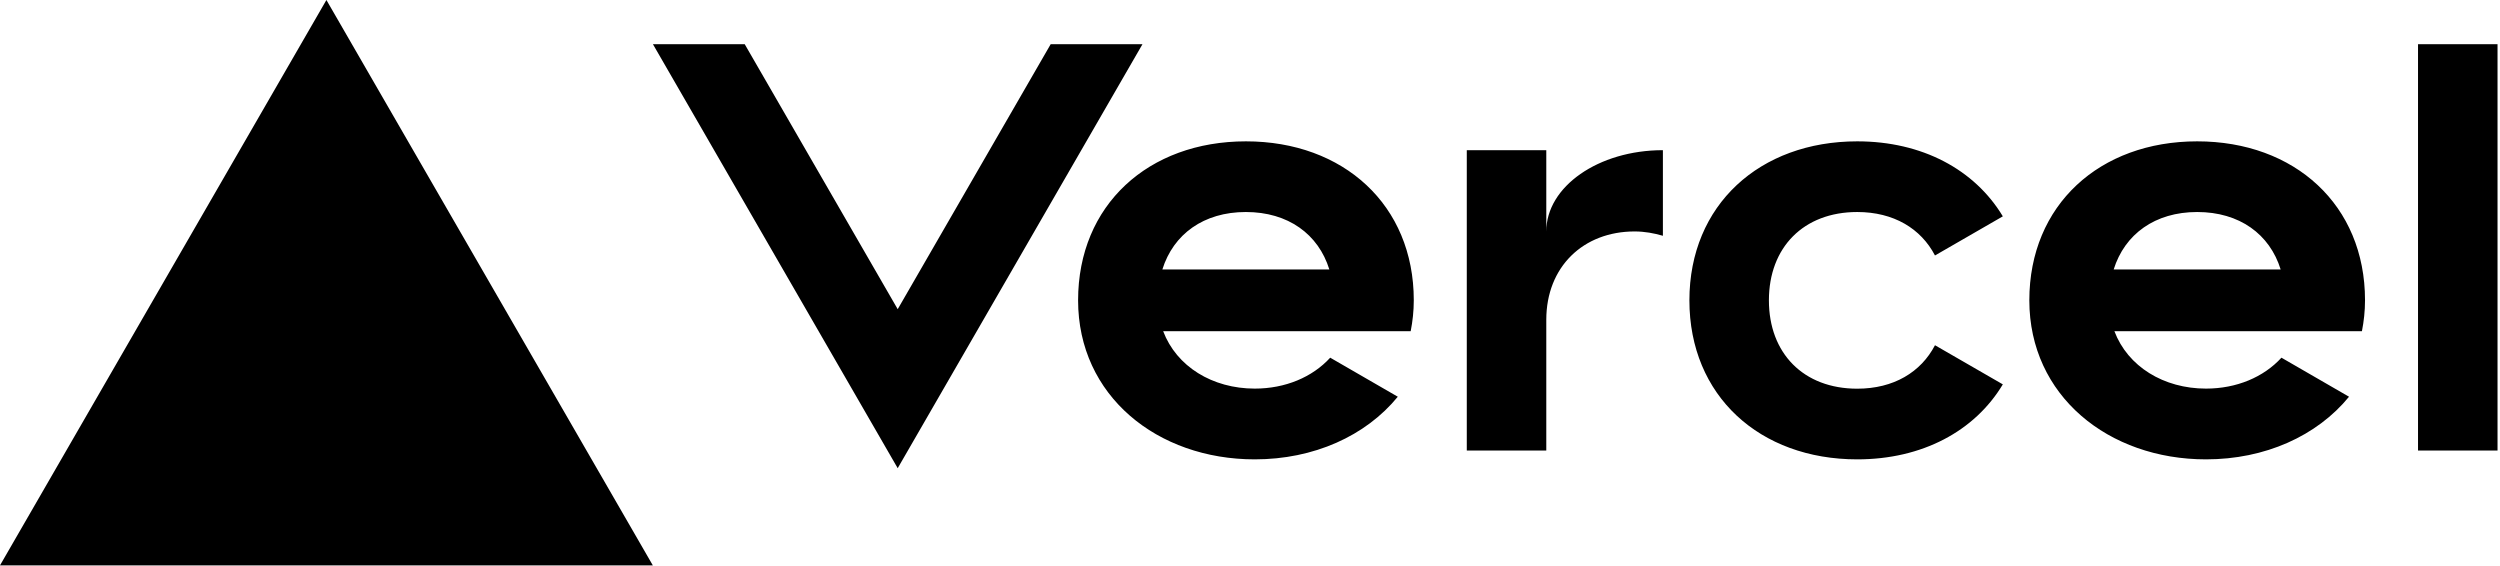
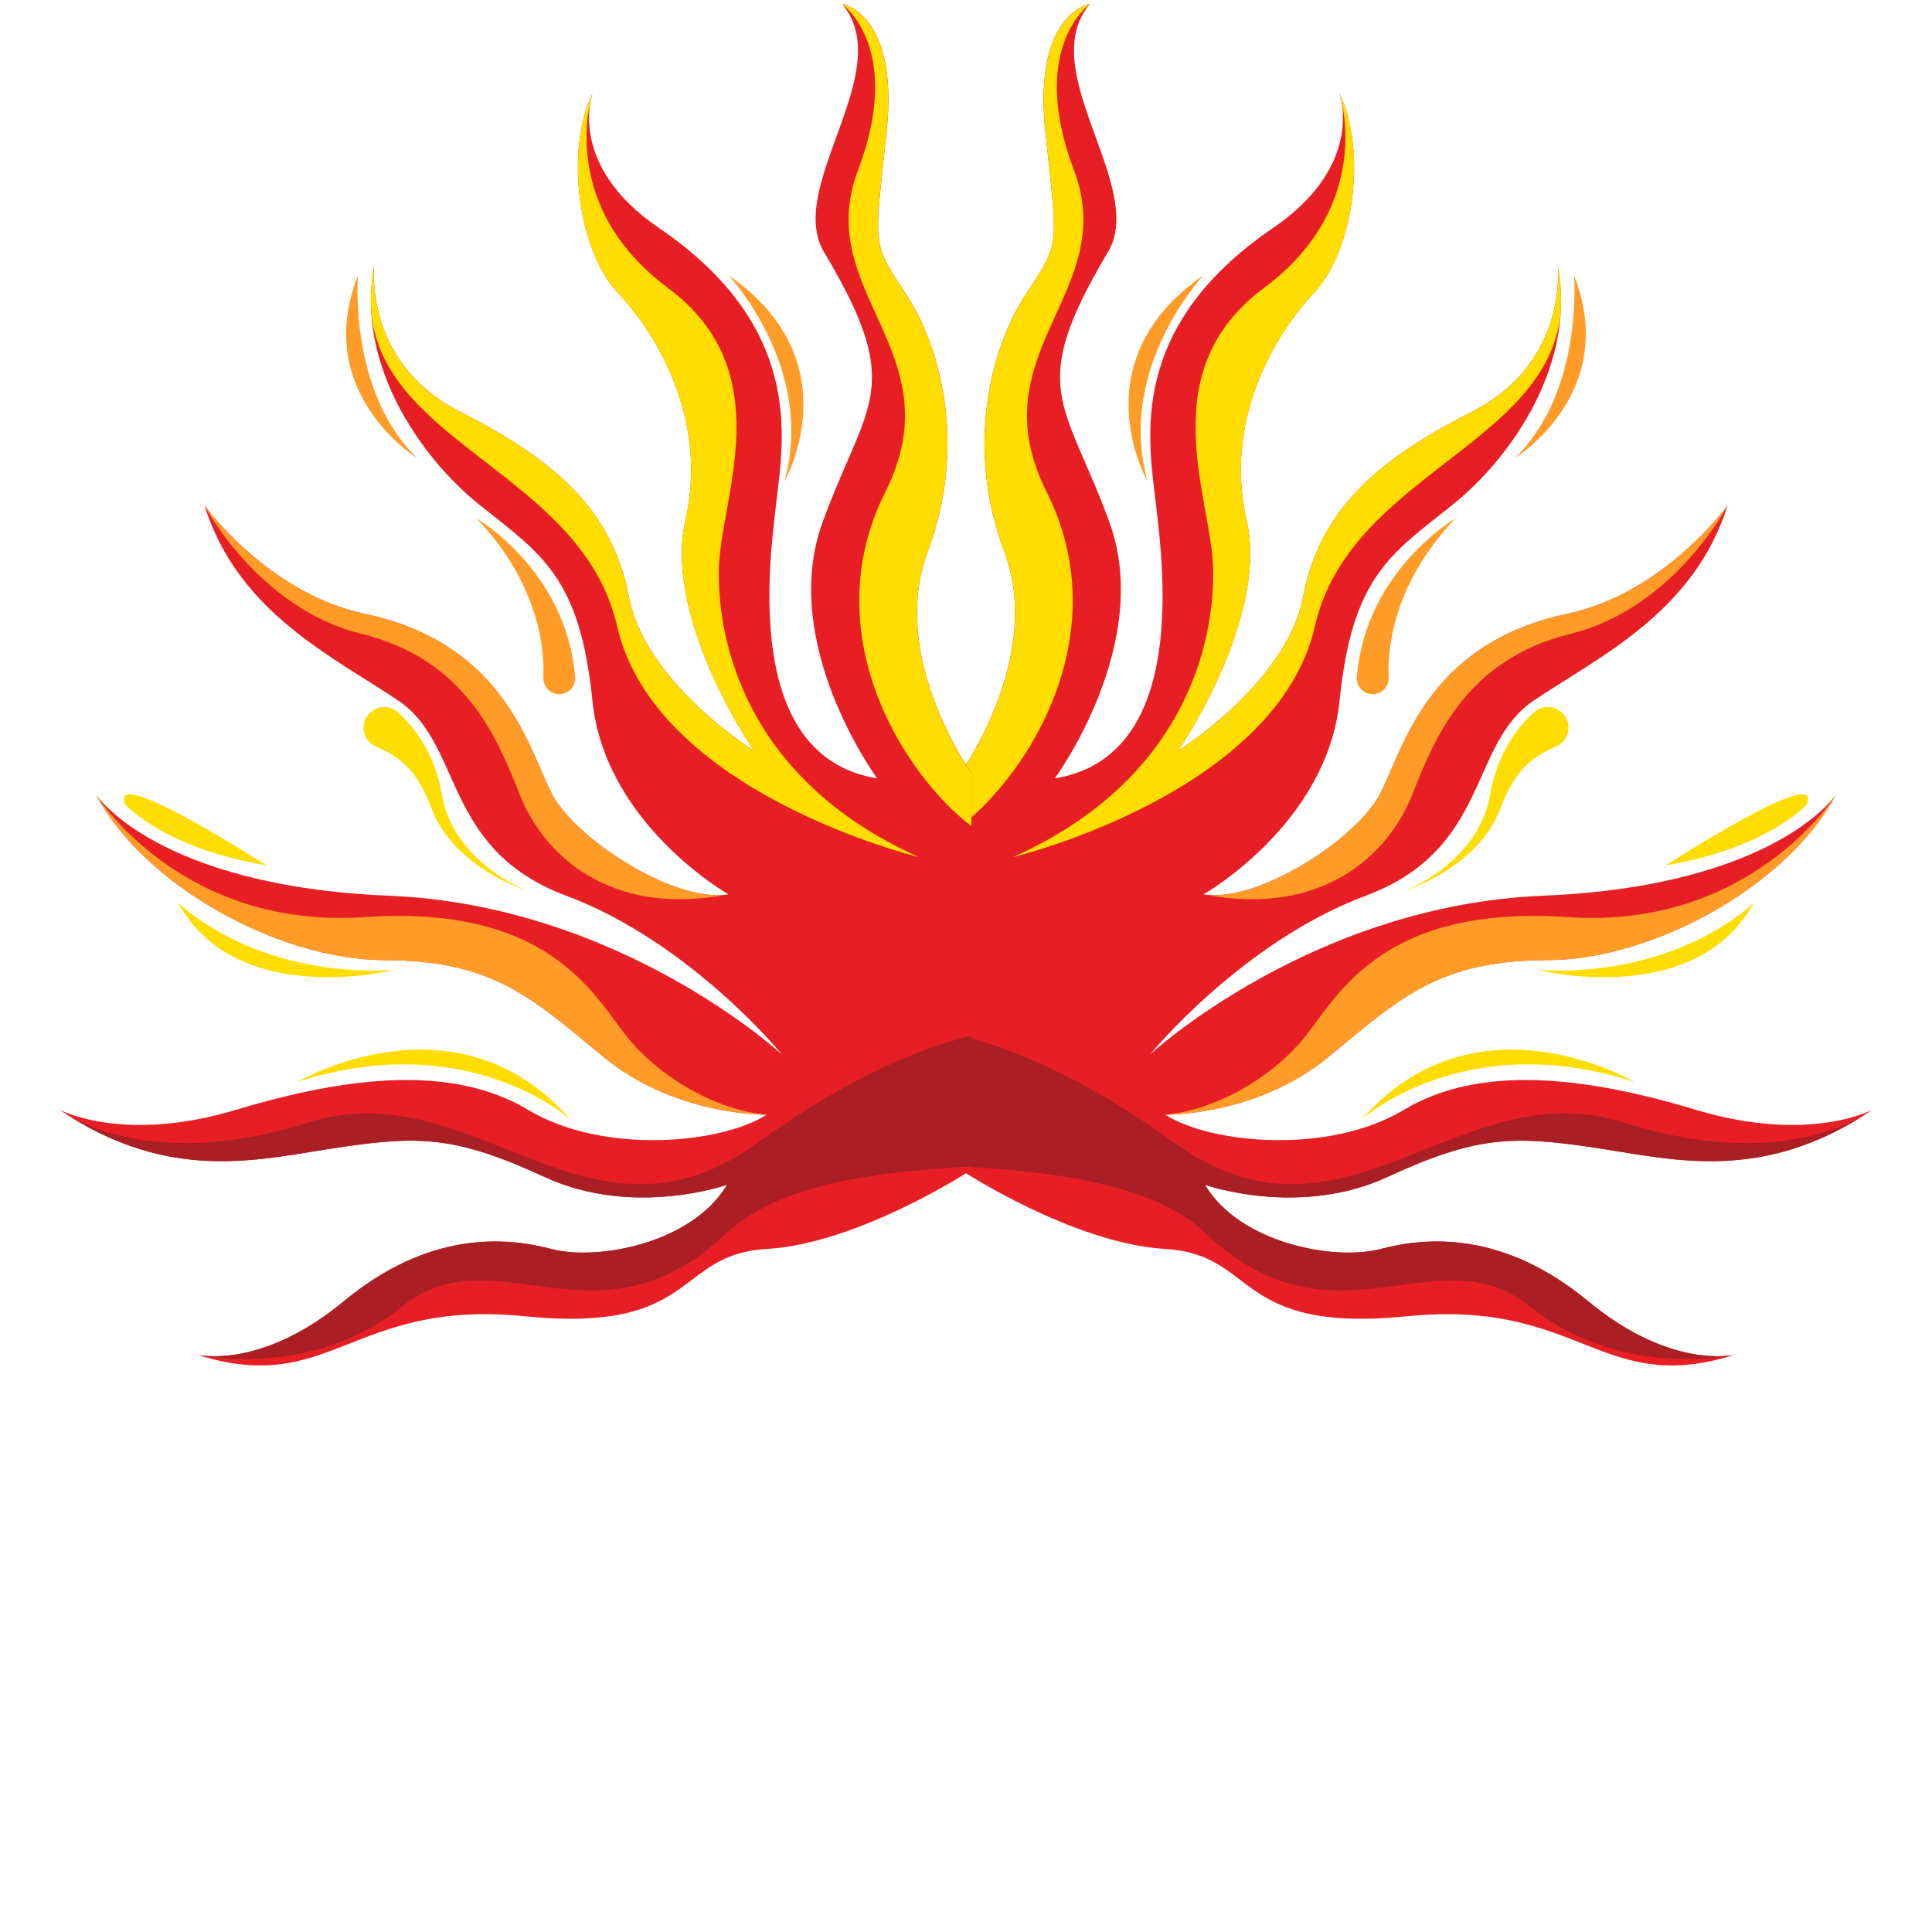
- <svg xmlns="http://www.w3.org/2000/svg" width="283" height="64" viewBox="0 0 283 64" fill="none">
-   <path d="M141.04 16c-11.04 0-19 7.2-19 18s8.96 18 20 18c6.67 0 12.55-2.64 16.19-7.09l-7.65-4.42c-2.02 2.21-5.09 3.5-8.54 3.5-4.79 0-8.86-2.5-10.37-6.5h28.02c.22-1.12.35-2.28.35-3.5 0-10.79-7.96-17.99-19-17.99zm-9.46 14.5c1.25-3.99 4.67-6.5 9.45-6.5 4.79 0 8.21 2.51 9.45 6.5h-18.9zM248.72 16c-11.04 0-19 7.2-19 18s8.96 18 20 18c6.67 0 12.55-2.64 16.19-7.09l-7.65-4.42c-2.02 2.21-5.09 3.5-8.54 3.5-4.79 0-8.86-2.5-10.37-6.5h28.02c.22-1.12.35-2.28.35-3.5 0-10.79-7.96-17.99-19-17.99zm-9.45 14.5c1.25-3.99 4.67-6.5 9.45-6.5 4.79 0 8.21 2.51 9.45 6.5h-18.9zM200.24 34c0 6 3.92 10 10 10 4.12 0 7.21-1.87 8.8-4.92l7.68 4.43c-3.18 5.3-9.14 8.49-16.48 8.49-11.05 0-19-7.2-19-18s7.96-18 19-18c7.34 0 13.29 3.19 16.48 8.49l-7.68 4.43c-1.59-3.05-4.68-4.92-8.8-4.92-6.07 0-10 4-10 10zm82.48-29v46h-9V5h9zM36.95 0L73.9 64H0L36.95 0zm92.38 5l-27.71 48L73.91 5H84.3l17.32 30 17.32-30h10.39zm58.91 12v9.69c-1-.29-2.06-.49-3.2-.49-5.81 0-10 4-10 10V51h-9V17h9v9.2c0-5.08 5.91-9.2 13.2-9.2z" fill="#000" />
+ <svg xmlns="http://www.w3.org/2000/svg" id="Layer_1" viewBox="0 0 600 600">
+   <defs>
+     <style>.cls-1{fill:#ff9c27;}.cls-2{fill:#fd0;}.cls-3{fill:#e71f24;}.cls-4{fill:#a91f24;}</style>
+   </defs>
+   <g>
+     <path class="cls-3" d="M298.33,363.31s34.78,22.88,63.58,24.57,20.96,26.29,75.09,20.9c54.14-5.39,60.01,25.2,101.94,11.89,0,0-19.55,5.1-45.78-16.6-26.22-21.7-49.94-20.01-64.34-16.2-14.4,3.81-43.8-1.73-54.64-19.93,0,0,29.14,10.32,56.7-2.43,27.56-12.75,39.02-12.82,63.59-9.21,24.56,3.61,52.47,11.65,87.01-11.64,0,0-19.67,10.58-54.82,0-35.15-10.58-67.34-13.98-90.64,0-23.29,13.98-59.84,10.62-74.18,1.5,0,0,28.42,.57,50.88-18.04,22.46-18.61,34.43-29.85,67.83-29.95,33.4-.1,74.91-23.61,89.52-51.24,0,0-18.85,28.27-90.85,31.24-72,2.96-122.06,49.31-122.06,49.31,0,0,28.46-34.91,67-49.31,38.54-14.4,31.9-46.92,52.09-60.56,20.19-13.65,49.77-27.23,60.25-60.63,0,0-19.73,27.31-49.75,33.64-44.17,9.32-51.15,42.86-58.35,56.31-7.2,13.45-37.53,33.6-54.64,30.82,0,0,38.36-21.73,42.25-60.14,3.89-38.41,15.77-45.44,34.83-60.63,19.06-15.19,38.76-44.47,32.93-74.51,0,0,3.49,30.1-26.58,45.35-30.07,15.25-47.44,30.92-52.52,57.6-5.08,26.68-38.77,47.71-38.77,47.71,0,0,28.26-41.03,21.23-71.59-7.02-30.56,8.22-57.01,20.93-70.57,12.71-13.55,16.31-44.68,7.94-61.94,0,0,8.21,22.12-20.65,41.77-45.18,30.75-38.69,65.61-36.5,84.6,2.19,19,10.74,79.46-31.27,86.34,0,0,30.77-41.84,16.94-79.62-13.82-37.79-25.93-41.08-.42-83.86,12.12-20.34-23.06-56.32-5.6-77.08,0,0-17.69,2.96-13.88,39.38,3.81,36.42,4.9,34.31-6.02,50.82-10.92,16.52-18.97,47.44-6.68,80.05,12.28,32.61-13.61,68.61-13.61,68.61v123.24Z" />
+     <path class="cls-4" d="M430.89,365.52c27.56-12.75,39.02-12.82,63.59-9.21,23.91,3.52,50.98,11.21,84.25-9.84-7.89,4.58-32.69,15.44-74.36,2.16-51.39-16.38-86.96,44.38-139.48,6.38-22.87-16.55-45.84-28.35-66.55-33.37v40.63c28.84,1.54,59.66,5.25,76.15,20.81,40.09,37.84,71.72-.56,100.52,22.59,26.6,21.38,58.6,16.07,63.33,15.13-3.49,.64-21.63,2.74-45.16-16.73-26.22-21.7-49.94-20.01-64.34-16.2-14.4,3.81-43.8-1.73-54.64-19.93,0,0,29.14,10.32,56.7-2.43Z" />
+     <path class="cls-1" d="M486.86,284.82c-57.04-3.95-71.15,23.94-81.32,36.82-10.16,12.88-28.08,23.21-43.69,24.53,0,0,28.42,.57,50.88-18.04,22.46-18.61,34.43-29.85,67.83-29.95,33.4-.1,74.91-23.61,89.52-51.24,0,0-26.19,41.83-83.22,37.87Z" />
+     <path class="cls-2" d="M392.55,89.43c-35.01,25.98-16.38,64.94-15.81,86.96,.56,22.02-7.91,65.51-62.12,89.79,0,0,81.88-19.76,93.74-71.72,10.71-46.94,72.64-56.36,76.35-97.59,.28-4.74,0-9.56-.93-14.39,0,0,3.49,30.1-26.58,45.35-30.07,15.25-47.44,30.92-52.52,57.6-5.08,26.68-38.77,47.71-38.77,47.71,0,0,28.26-41.03,21.23-71.59-7.02-30.56,8.22-57.01,20.93-70.57,12.71-13.55,16.31-44.68,7.94-61.94,0,0,.2,.53,.42,1.5,1.72,6.89,6.78,36.12-23.89,58.88Z" />
+     <path class="cls-2" d="M324.64,40.59c3.81,36.42,4.9,34.31-6.02,50.82-10.92,16.52-18.97,47.43-6.68,80.05s-13.61,68.61-13.61,68.61v16.52c21.54-16.52,48.59-60.24,26.74-103.76-21.85-43.52,22.87-61.84,8.47-99.95-14.4-38.12,4.99-51.67,4.99-51.67,0,0-17.69,2.96-13.88,39.38Z" />
+     <path class="cls-1" d="M486.76,190.63c-44.17,9.32-51.15,42.86-58.35,56.31-7.2,13.45-37.53,33.6-54.64,30.82,37.27,7.2,57.6-12.71,64.75-30.82,7.15-18.11,16.93-42.11,49.18-50.08,32.25-7.97,48.81-39.87,48.81-39.87,0,0-19.73,27.31-49.75,33.64Z" />
+     <path class="cls-2" d="M422.9,347.65s31.7-28.8,84.71-11.65c0,0-49.13-29.01-84.71,11.65Z" />
+     <path class="cls-2" d="M544.67,280.3s-22.87,23.29-66.92,20.96c0,0,48.92,12.28,66.92-20.96Z" />
+     <path class="cls-1" d="M451.91,161.08s-27.76,16.05-30.53,49.13c-.31,3.7,3.41,6.43,6.84,5h0c1.92-.8,3.13-2.72,3.04-4.8-.37-7.93,.89-28.57,20.66-49.33Z" />
+     <path class="cls-2" d="M484.24,220.67c-2.39-1.63-5.59-1.44-7.75,.48-4.48,3.97-11.41,12.1-13.77,25.8-3.6,20.86-26.08,29.55-26.08,29.55,0,0,22.47-7.06,29.33-25.41,4.59-12.28,10.04-16.05,17.29-19.25,4.59-2.03,5.24-8.26,1.09-11.08l-.11-.07Z" />
+     <path class="cls-1" d="M373.77,85.48s-27.25,28.8-17.36,64.09c0,0-21.46-37.27,17.36-64.09Z" />
+     <path class="cls-1" d="M488.83,85.48s3.08,36-18.35,56.75c0,0,32.75-20.05,18.35-56.75Z" />
+     <path class="cls-2" d="M561.11,249.81s-11.86,13.55-43.76,18.92c0,0,49.25-31.91,43.76-18.92Z" />
+   </g>
+   <g>
+     <path class="cls-3" d="M301.67,363.31s-34.78,22.88-63.58,24.57c-28.8,1.69-20.96,26.29-75.09,20.9-54.14-5.39-60.01,25.2-101.94,11.89,0,0,19.55,5.1,45.78-16.6,26.22-21.7,49.94-20.01,64.34-16.2,14.4,3.81,43.8-1.73,54.64-19.93,0,0-29.14,10.32-56.7-2.43-27.56-12.75-39.02-12.82-63.59-9.21-24.56,3.61-52.47,11.65-87.01-11.64,0,0,19.67,10.58,54.82,0,35.15-10.58,67.34-13.98,90.64,0,23.29,13.98,59.84,10.62,74.18,1.5,0,0-28.42,.57-50.88-18.04-22.46-18.61-34.43-29.85-67.83-29.95-33.4-.1-74.91-23.61-89.52-51.24,0,0,18.85,28.27,90.85,31.24,72,2.96,122.06,49.31,122.06,49.31,0,0-28.46-34.91-67-49.31-38.54-14.4-31.9-46.92-52.09-60.56-20.19-13.65-49.77-27.23-60.25-60.63,0,0,19.73,27.31,49.75,33.64,44.17,9.32,51.15,42.86,58.35,56.31,7.2,13.45,37.53,33.6,54.64,30.82,0,0-38.36-21.73-42.25-60.14-3.89-38.41-15.77-45.44-34.83-60.63-19.06-15.19-38.76-44.47-32.93-74.51,0,0-3.49,30.1,26.58,45.35,30.07,15.25,47.44,30.92,52.52,57.6,5.08,26.68,38.77,47.71,38.77,47.71,0,0-28.26-41.03-21.23-71.59,7.02-30.56-8.22-57.01-20.93-70.57-12.71-13.55-16.31-44.68-7.94-61.94,0,0-8.21,22.12,20.65,41.77,45.18,30.75,38.69,65.61,36.5,84.6-2.19,19-10.74,79.46,31.27,86.34,0,0-30.77-41.84-16.94-79.62,13.82-37.79,25.93-41.08,.42-83.86-12.12-20.34,23.06-56.32,5.6-77.08,0,0,17.69,2.96,13.88,39.38-3.81,36.42-4.9,34.31,6.02,50.82s18.97,47.44,6.68,80.05c-12.28,32.61,13.61,68.61,13.61,68.61v123.24Z" />
+     <path class="cls-4" d="M169.11,365.52c-27.56-12.75-39.02-12.82-63.59-9.21-23.91,3.52-50.98,11.21-84.25-9.84,7.89,4.58,32.69,15.44,74.36,2.16,51.39-16.38,86.96,44.38,139.48,6.38,22.87-16.55,45.84-28.35,66.55-33.37v40.63c-28.84,1.54-59.66,5.25-76.15,20.81-40.09,37.84-71.72-.56-100.52,22.59-26.6,21.38-58.6,16.07-63.33,15.13,3.49,.64,21.63,2.74,45.16-16.73,26.22-21.7,49.94-20.01,64.34-16.2,14.4,3.81,43.8-1.73,54.64-19.93,0,0-29.14,10.32-56.7-2.43Z" />
+     <path class="cls-1" d="M113.14,284.82c57.04-3.95,71.15,23.94,81.32,36.82,10.16,12.88,28.08,23.21,43.69,24.53,0,0-28.42,.57-50.88-18.04-22.46-18.61-34.43-29.85-67.83-29.95-33.4-.1-74.91-23.61-89.52-51.24,0,0,26.19,41.83,83.22,37.87Z" />
+     <path class="cls-2" d="M207.45,89.43c35.01,25.98,16.38,64.94,15.81,86.96-.56,22.02,7.91,65.51,62.12,89.79,0,0-81.88-19.76-93.74-71.72-10.71-46.94-72.64-56.36-76.35-97.59-.28-4.74,0-9.56,.93-14.39,0,0-3.49,30.1,26.58,45.35,30.07,15.25,47.44,30.92,52.52,57.6,5.08,26.68,38.77,47.71,38.77,47.71,0,0-28.26-41.03-21.23-71.59,7.02-30.56-8.22-57.01-20.93-70.57-12.71-13.55-16.31-44.68-7.94-61.94,0,0-.2,.53-.42,1.5-1.72,6.89-6.78,36.12,23.89,58.88Z" />
+     <path class="cls-2" d="M275.36,40.59c-3.81,36.42-4.9,34.31,6.02,50.82,10.92,16.52,18.97,47.43,6.68,80.05-12.28,32.61,13.61,68.61,13.61,68.61v16.52c-21.54-16.52-48.59-60.24-26.74-103.76,21.85-43.52-22.87-61.84-8.47-99.95,14.4-38.12-4.99-51.67-4.99-51.67,0,0,17.69,2.96,13.88,39.38Z" />
+     <path class="cls-1" d="M113.24,190.63c44.17,9.32,51.15,42.86,58.35,56.31,7.2,13.45,37.53,33.6,54.64,30.82-37.27,7.2-57.6-12.71-64.75-30.82-7.15-18.11-16.93-42.11-49.18-50.08-32.25-7.97-48.81-39.87-48.81-39.87,0,0,19.73,27.31,49.75,33.64Z" />
+     <path class="cls-2" d="M177.1,347.65s-31.7-28.8-84.71-11.65c0,0,49.13-29.01,84.71,11.65Z" />
+     <path class="cls-2" d="M55.33,280.3s22.87,23.29,66.92,20.96c0,0-48.92,12.28-66.92-20.96Z" />
+     <path class="cls-1" d="M148.09,161.08s27.76,16.05,30.53,49.13c.31,3.7-3.41,6.43-6.84,5h0c-1.92-.8-3.13-2.72-3.04-4.8,.37-7.93-.89-28.57-20.66-49.33Z" />
+     <path class="cls-2" d="M115.76,220.67c2.39-1.63,5.59-1.44,7.75,.48,4.48,3.97,11.41,12.1,13.77,25.8,3.6,20.86,26.08,29.55,26.08,29.55,0,0-22.47-7.06-29.33-25.41-4.59-12.28-10.04-16.05-17.29-19.25-4.59-2.03-5.24-8.26-1.09-11.08l.11-.07Z" />
+     <path class="cls-1" d="M226.23,85.48s27.25,28.8,17.36,64.09c0,0,21.46-37.27-17.36-64.09Z" />
+     <path class="cls-1" d="M111.17,85.48s-3.08,36,18.35,56.75c0,0-32.75-20.05-18.35-56.75Z" />
+     <path class="cls-2" d="M38.89,249.81s11.86,13.55,43.76,18.92c0,0-49.25-31.91-43.76-18.92Z" />
+   </g>
</svg>
